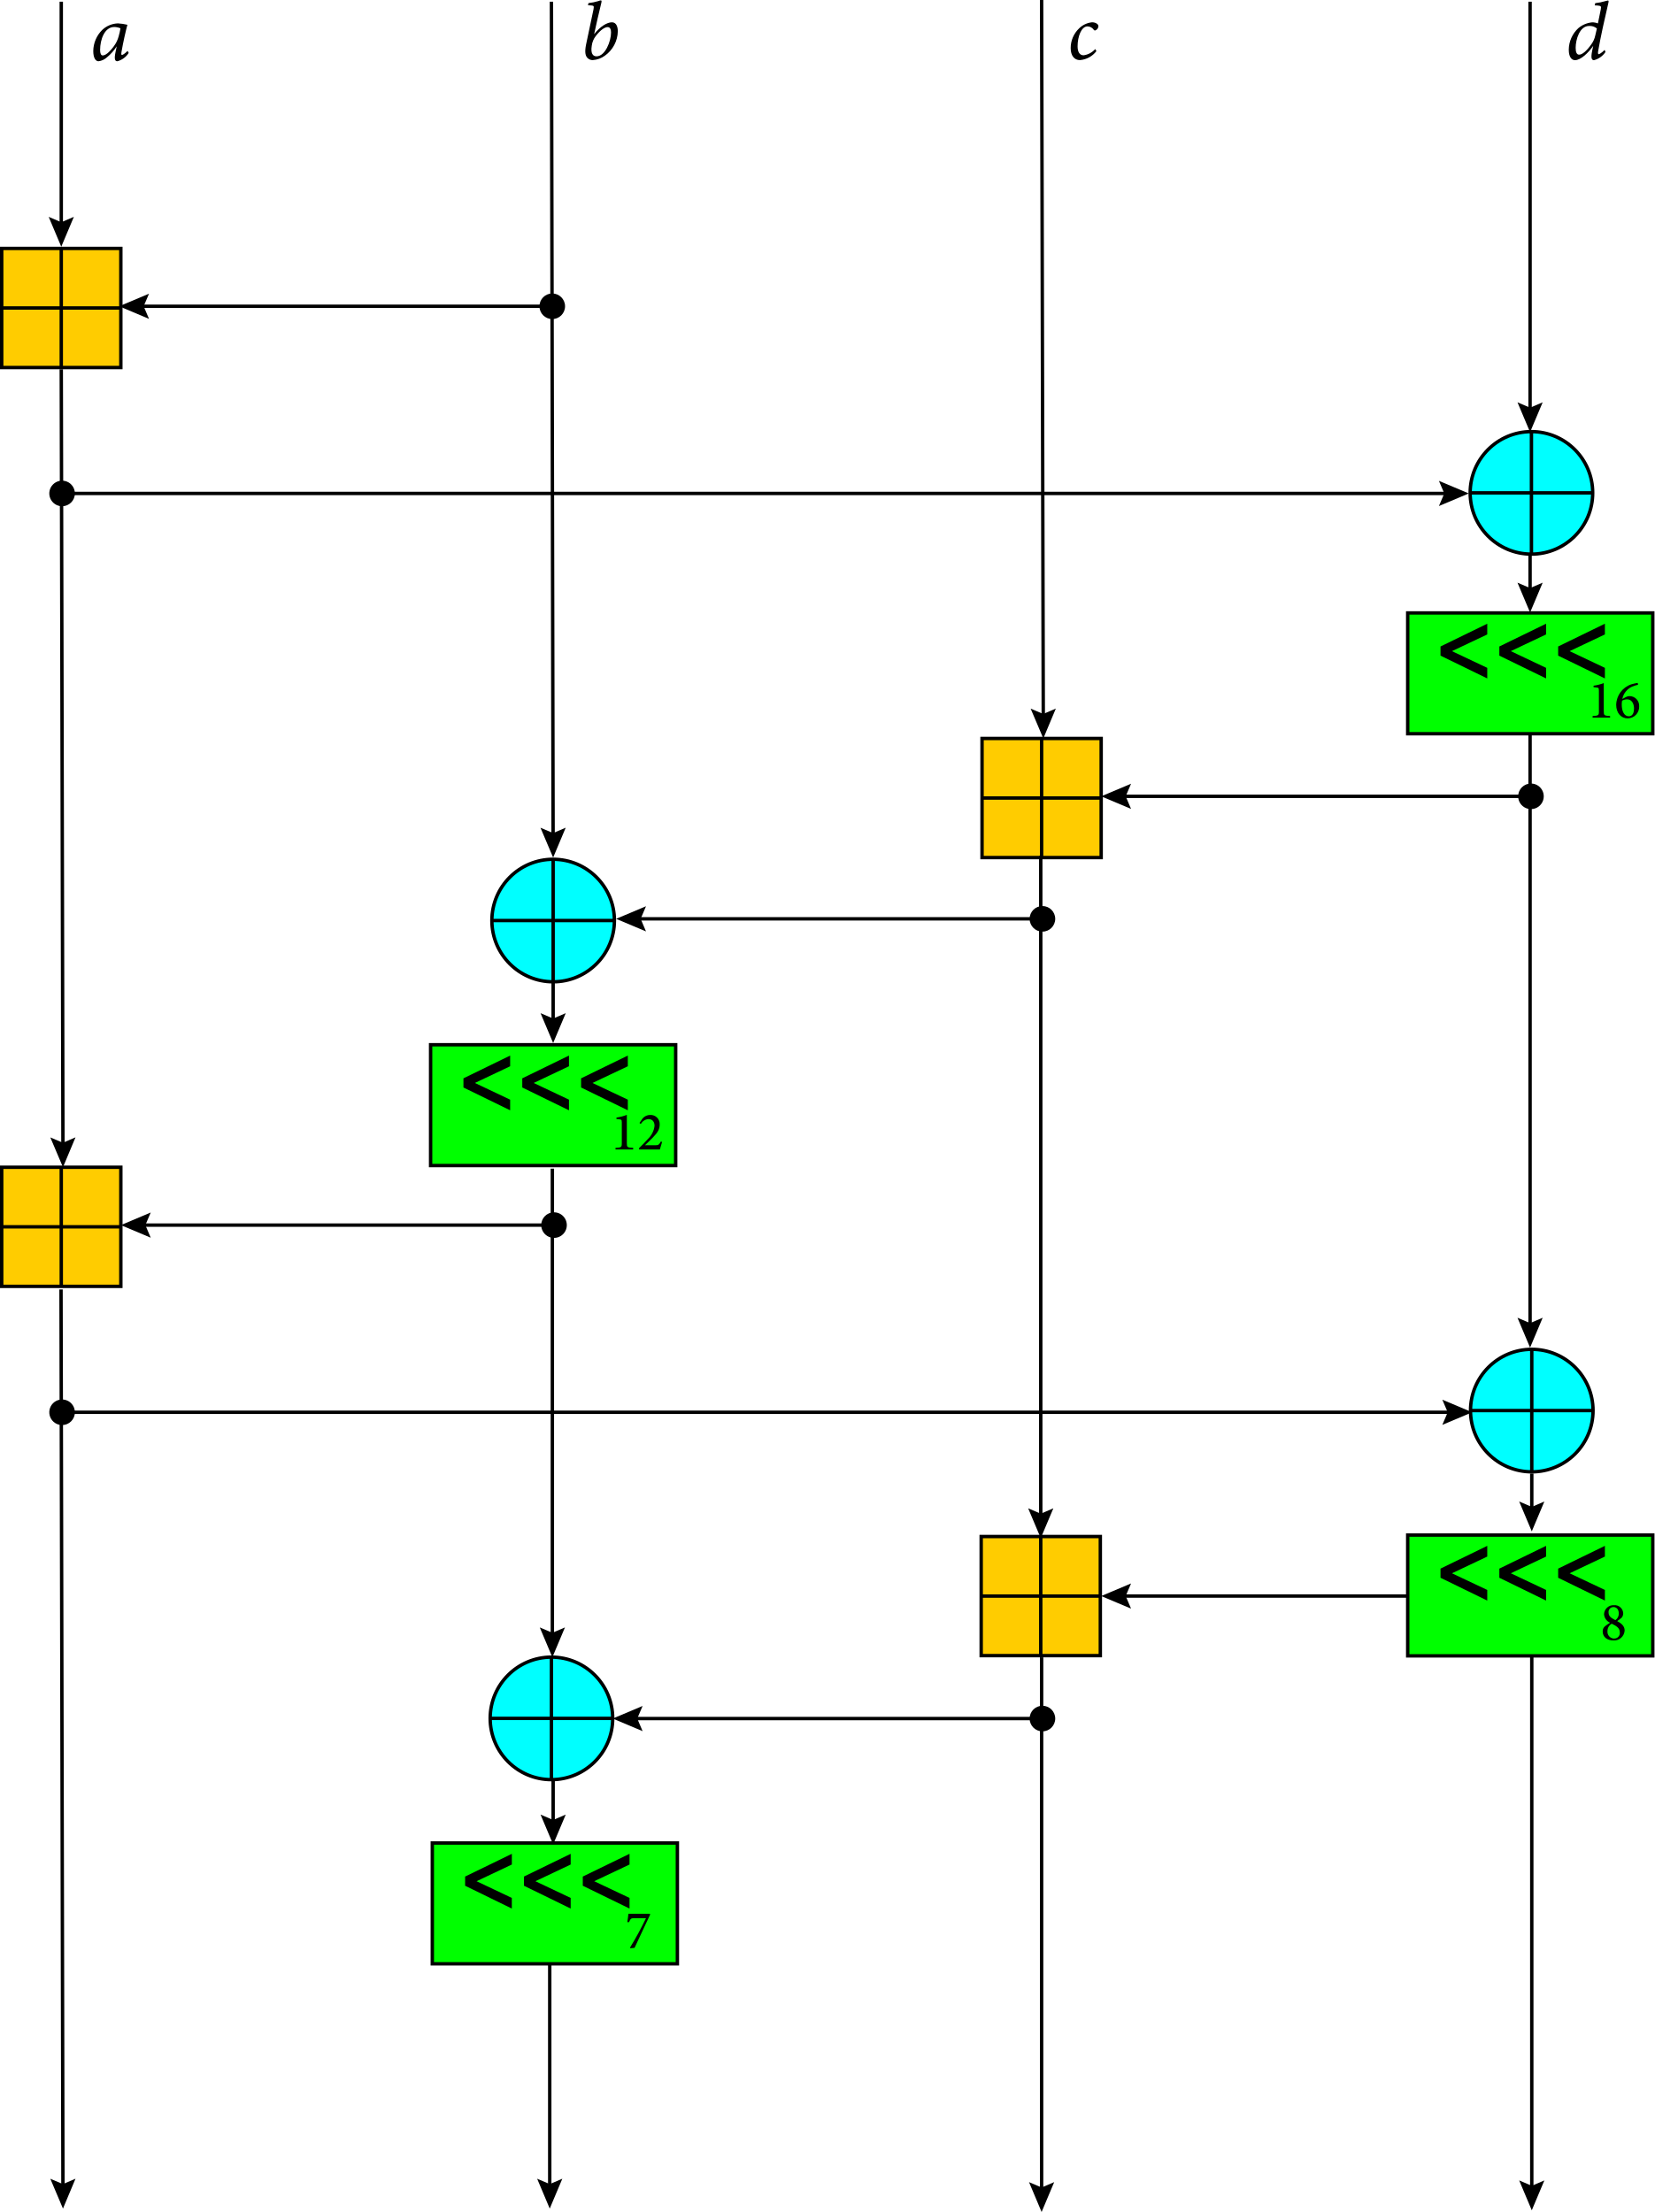
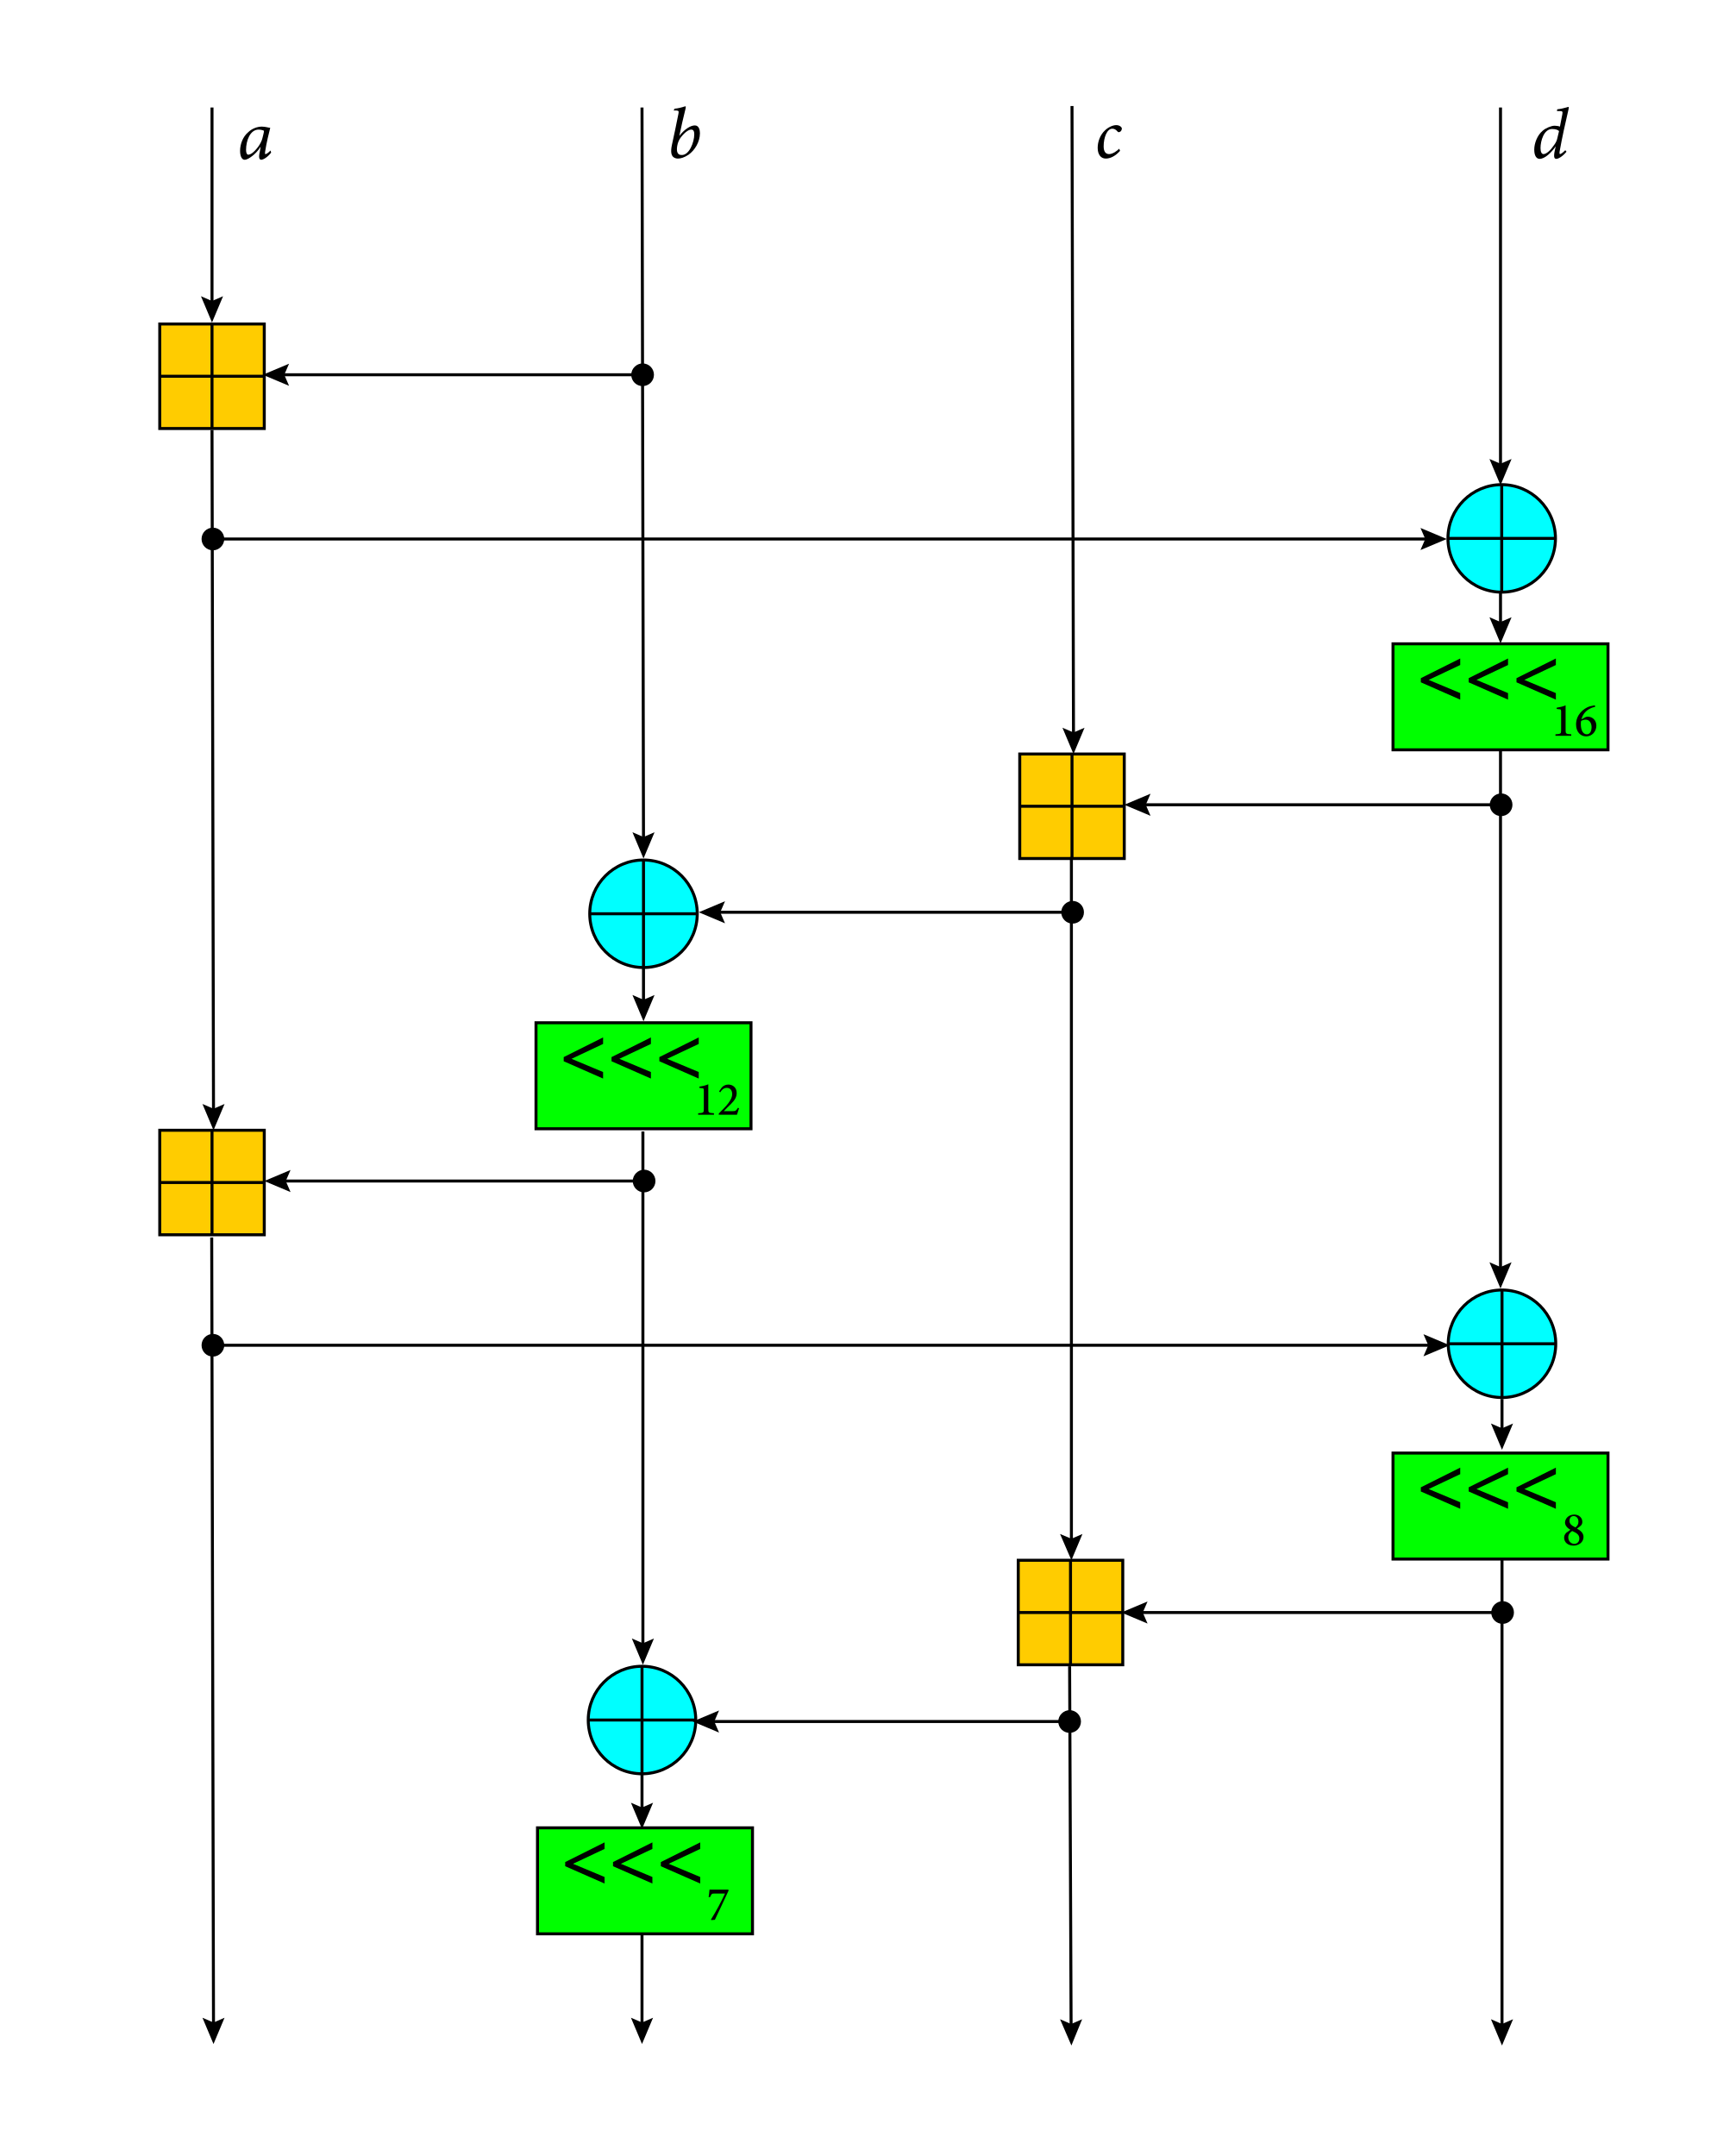
- <svg xmlns="http://www.w3.org/2000/svg" viewBox="0 0 486.05 650">
-   <defs>
-     <style>.a{fill:#fc0;}.b{fill:none;}.b,.c,.d{stroke:#000;stroke-miterlimit:10;}.c{fill:aqua;}.d{fill:lime;}</style>
-   </defs>
-   <rect class="a" x="0.5" y="73" width="35" height="35" />
-   <path d="M88,109v34H54V109H88m1-1H53v36H89V108Z" transform="translate(-53 -35.5)" />
-   <line class="b" x1="0.5" y1="90.5" x2="35.5" y2="90.5" />
-   <line class="b" x1="18" y1="73" x2="18" y2="108" />
-   <line class="b" x1="18" y1="0.5" x2="18" y2="66.53" />
-   <polygon points="14.3 63.72 18 65.3 21.7 63.72 18 72.5 14.3 63.72" />
-   <path d="M90.81,51.05a5.65,5.65,0,0,1-3.33,2.45c-.67,0-1-.55-.53-2.74l.34-1.65a13.53,13.53,0,0,1-2.88,3.24,4.42,4.42,0,0,1-2.48,1.15c-.84,0-1.53-1-1.53-3a8.87,8.87,0,0,1,2.66-6.24,7.07,7.07,0,0,1,4.59-1.89,15.8,15.8,0,0,1,2.78.41C90,44.31,89.16,48,88.7,50.72c-.12.67-.07.93.12.93s.79-.31,1.66-1.2Zm-4.34-2a8.4,8.4,0,0,0,1.39-2.88,21,21,0,0,0,.53-2.35,4.79,4.79,0,0,0-1.82-.39c-2.84,0-4.16,3.65-4.16,6.77,0,1,.27,1.59.75,1.59C83.9,51.8,85,51.05,86.47,49.06Z" transform="translate(-53 -35.5)" />
-   <line class="b" x1="162" y1="0.5" x2="162.49" y2="246.03" />
-   <polygon points="158.78 243.23 162.49 244.8 166.19 243.22 162.5 252 158.78 243.23" />
-   <circle class="c" cx="162.5" cy="270.5" r="18" />
-   <line class="b" x1="162.5" y1="252.5" x2="162.5" y2="288.5" />
-   <line class="b" x1="144.5" y1="270.5" x2="180.5" y2="270.5" />
-   <rect class="a" x="288.5" y="217" width="35" height="35" />
-   <path d="M376,253v34H342V253h34m1-1H341v36h36V252Z" transform="translate(-53 -35.5)" />
-   <line class="b" x1="288.5" y1="234.5" x2="323.5" y2="234.5" />
-   <line class="b" x1="306" y1="217" x2="306" y2="252" />
-   <line class="b" x1="306" x2="306.49" y2="211.03" />
-   <polygon points="302.78 208.23 306.48 209.8 310.18 208.21 306.5 217 302.78 208.23" />
-   <path d="M225.88,36.41a15.81,15.81,0,0,0,2.93-.6,2.22,2.22,0,0,1,.72-.2c.22,0,.24.24.12.75-.81,3.24-1.46,6.26-2.11,9.19,1.78-2.28,3.82-3.5,5.23-3.5s1.73,1.58,1.73,2.64a9,9,0,0,1-3.77,7.15,6.72,6.72,0,0,1-3.57,1.32,2.06,2.06,0,0,1-1.59-.65c-.5-.53-.89-1.46-.41-3.86.68-3.34,1.47-6.82,2.21-10.47.19-1,0-1-.69-1.08-.27,0-.7-.05-.94-.05Zm6.63,8.64c0-.87-.24-1.59-1-1.59s-2,.7-3.48,2.62a5.73,5.73,0,0,0-1.18,2.83c-.38,2.33.34,3.14,1.39,3.14C230.8,52.05,232.51,47.61,232.51,45.05Z" transform="translate(-53 -35.5)" />
-   <path d="M375.1,50.52a6.72,6.72,0,0,1-4.85,2.64c-1.61,0-2.71-1.27-2.71-3.55A8,8,0,0,1,370,43.85a6.34,6.34,0,0,1,3.81-1.8c1.06,0,1.85.55,1.88,1.1a1.4,1.4,0,0,1-.82,1.25.41.41,0,0,1-.55-.15,2.28,2.28,0,0,0-1.83-1c-1.82,0-2.92,3-2.92,5.86,0,1.75.67,2.64,1.77,2.64a5.59,5.59,0,0,0,3.41-1.83Z" transform="translate(-53 -35.5)" />
-   <circle class="c" cx="449.9" cy="144.83" r="18" />
-   <line class="b" x1="449.9" y1="126.83" x2="449.9" y2="162.83" />
-   <line class="b" x1="431.9" y1="144.83" x2="467.9" y2="144.83" />
-   <line class="b" x1="18" y1="108.5" x2="18.49" y2="337.03" />
-   <polygon points="14.78 334.23 18.48 335.8 22.18 334.21 18.5 343 14.78 334.23" />
-   <rect class="a" x="0.5" y="343" width="35" height="35" />
-   <path d="M88,379v34H54V379H88m1-1H53v36H89V378Z" transform="translate(-53 -35.5)" />
-   <line class="b" x1="0.5" y1="360.5" x2="35.5" y2="360.5" />
-   <line class="b" x1="18" y1="343" x2="18" y2="378" />
-   <line class="b" x1="18.07" y1="145" x2="425.53" y2="145" />
-   <path d="M71.26,184.26A3.76,3.76,0,1,1,75,180.5,3.76,3.76,0,0,1,71.26,184.26Z" transform="translate(-53 -35.5)" />
-   <polygon points="422.72 148.7 424.3 145 422.72 141.3 431.5 145 422.72 148.7" />
-   <line class="b" x1="162.43" y1="90" x2="40.97" y2="90" />
-   <path d="M215.24,121.74a3.76,3.76,0,1,1-3.76,3.76A3.76,3.76,0,0,1,215.24,121.74Z" transform="translate(-53 -35.5)" />
-   <polygon points="43.78 86.3 42.2 90 43.78 93.7 35 90 43.78 86.3" />
-   <line class="b" x1="449.5" y1="0.5" x2="449.5" y2="121.03" />
-   <polygon points="445.8 118.22 449.5 119.8 453.2 118.22 449.5 127 445.8 118.22" />
-   <path d="M524.65,50.78a5.8,5.8,0,0,1-3.36,2.4c-.7,0-1-.57-.53-2.85l.29-1.35c-1.39,2-3.65,4.2-5.35,4.2-.94,0-1.83-.84-1.83-3.09a8.72,8.72,0,0,1,2.81-6.32,7.42,7.42,0,0,1,4-1.7,4.28,4.28,0,0,1,1.75.31l.84-4.13c.19-1,0-1-.86-1.12-.24,0-.75-.05-.92-.05l.15-.65a16.94,16.94,0,0,0,3.05-.62,3.56,3.56,0,0,1,.69-.17c.19,0,.24.21.12.72-1.1,4.73-2.23,9.72-3,14.16-.12.65,0,.91.15.91s.89-.36,1.75-1.27Zm-4.13-2.3a6.65,6.65,0,0,0,1.13-2.55l.48-2.06a3.19,3.19,0,0,0-2.31-.74c-2.76,0-3.93,4-3.93,6.43,0,1.34.36,2,1,2C517.88,51.6,519.3,50.25,520.52,48.48Z" transform="translate(-53 -35.5)" />
-   <line class="b" x1="162.5" y1="288.5" x2="162.5" y2="300.53" />
-   <polygon points="158.8 297.72 162.5 299.3 166.2 297.72 162.5 306.5 158.8 297.72" />
-   <rect class="d" x="126.5" y="307" width="72" height="35.5" />
-   <path d="M202.87,345.68v3.14l-10.36,4.91,10.36,4.91v3.12l-13.72-6.7v-2.69Z" transform="translate(-53 -35.5)" />
-   <path d="M220.15,345.68v3.14l-10.36,4.91,10.36,4.91v3.12l-13.72-6.7v-2.69Z" transform="translate(-53 -35.5)" />
-   <path d="M237.44,345.68v3.14l-10.37,4.91,10.37,4.91v3.12l-13.73-6.7v-2.69Z" transform="translate(-53 -35.5)" />
-   <path d="M233.82,373.28v-.48c1.75-.1,1.85-.2,1.85-1.39v-6.09c0-.81-.14-.85-.84-.92l-.73-.08v-.42a14,14,0,0,0,3.05-.79v8.3c0,1.21.09,1.29,1.86,1.39v.48Z" transform="translate(-53 -35.5)" />
-   <path d="M247.51,371.05c-.22.75-.5,1.62-.66,2.23h-6.11v-.4c.88-.85,1.83-1.8,2.62-2.71a6.3,6.3,0,0,0,1.93-3.83c0-1.29-.68-2-1.83-2a2.81,2.81,0,0,0-2.21,1.47l-.38-.34.93-1.34a2.92,2.92,0,0,1,2.24-1,2.65,2.65,0,0,1,2.76,2.79c0,1.34-.49,2.29-2,3.83-.67.7-1.66,1.65-2.33,2.28h3c.89,0,1.12-.08,1.67-1.09Z" transform="translate(-53 -35.5)" />
-   <rect class="d" x="413.55" y="180.11" width="72" height="35.5" />
-   <path d="M489.92,218.78v3.15l-10.37,4.91,10.37,4.91v3.11l-13.73-6.7v-2.69Z" transform="translate(-53 -35.5)" />
-   <path d="M507.2,218.78v3.15l-10.36,4.91,10.36,4.91v3.11l-13.73-6.7v-2.69Z" transform="translate(-53 -35.5)" />
-   <path d="M524.48,218.78v3.15l-10.36,4.91,10.36,4.91v3.11l-13.73-6.7v-2.69Z" transform="translate(-53 -35.5)" />
-   <path d="M520.87,246.38v-.47c1.75-.11,1.85-.21,1.85-1.4v-6.08c0-.82-.14-.86-.84-.92l-.73-.08V237a13.9,13.9,0,0,0,3-.78v8.29c0,1.21.1,1.29,1.86,1.4v.47Z" transform="translate(-53 -35.5)" />
-   <path d="M530.66,240.33a2.31,2.31,0,0,1,1-.28,2.85,2.85,0,0,1,2.89,3,3.41,3.41,0,0,1-3.37,3.55c-1.92,0-3.38-1.55-3.38-4a6.5,6.5,0,0,1,4.41-6,15.62,15.62,0,0,1,1.91-.43l.1.55a9.72,9.72,0,0,0-1.74.55,5,5,0,0,0-2.88,3.62Zm.33.67a3.15,3.15,0,0,0-1.46.4,6.08,6.08,0,0,0-.1,1.13c0,2,.75,3.45,2.05,3.45s1.56-1.3,1.56-2.36C533,242.25,532.38,241,531,241Z" transform="translate(-53 -35.5)" />
-   <line class="b" x1="449.5" y1="163" x2="449.5" y2="174.03" />
-   <polygon points="445.8 171.22 449.5 172.8 453.2 171.22 449.5 180 445.8 171.22" />
-   <line class="b" x1="449.5" y1="215.5" x2="449.5" y2="390.03" />
-   <polygon points="445.8 387.22 449.5 388.8 453.2 387.22 449.5 396 445.8 387.22" />
-   <line class="b" x1="449.93" y1="234" x2="329.47" y2="234" />
-   <path d="M502.74,265.74A3.76,3.76,0,1,1,499,269.5,3.76,3.76,0,0,1,502.74,265.74Z" transform="translate(-53 -35.5)" />
-   <polygon points="332.28 230.3 330.7 234 332.28 237.7 323.5 234 332.28 230.3" />
-   <line class="b" x1="305.75" y1="251.5" x2="305.75" y2="446.03" />
-   <polygon points="302.05 443.22 305.75 444.8 309.45 443.22 305.75 452 302.05 443.22" />
-   <line class="b" x1="306.43" y1="270" x2="186.97" y2="270" />
-   <path d="M359.24,301.74a3.76,3.76,0,1,1-3.76,3.76A3.76,3.76,0,0,1,359.24,301.74Z" transform="translate(-53 -35.5)" />
-   <polygon points="189.78 266.3 188.21 270 189.78 273.7 181 270 189.78 266.3" />
-   <line class="b" x1="162.27" y1="343.41" x2="162.27" y2="481.03" />
-   <polygon points="158.57 478.22 162.27 479.8 165.97 478.22 162.27 487 158.57 478.22" />
-   <line class="b" x1="162.93" y1="360" x2="41.47" y2="360" />
-   <path d="M215.74,391.74A3.76,3.76,0,1,1,212,395.5,3.76,3.76,0,0,1,215.74,391.74Z" transform="translate(-53 -35.5)" />
-   <polygon points="44.28 356.3 42.7 360 44.28 363.7 35.5 360 44.28 356.3" />
-   <line class="b" x1="17.93" y1="378.91" x2="18.49" y2="643.03" />
-   <polygon points="14.78 640.23 18.48 641.8 22.18 640.22 18.5 649 14.78 640.23" />
-   <line class="b" x1="18.07" y1="415" x2="426.53" y2="415" />
-   <path d="M71.26,454.26A3.76,3.76,0,1,1,75,450.5,3.76,3.76,0,0,1,71.26,454.26Z" transform="translate(-53 -35.5)" />
-   <polygon points="423.72 418.7 425.3 415 423.72 411.3 432.5 415 423.72 418.7" />
-   <circle class="c" cx="450" cy="414.5" r="18" />
-   <line class="b" x1="450" y1="396.5" x2="450" y2="432.5" />
-   <line class="b" x1="432" y1="414.5" x2="468" y2="414.5" />
-   <rect class="d" x="413.55" y="451.08" width="72" height="35.5" />
-   <path d="M489.92,489.75v3.15l-10.37,4.91,10.37,4.9v3.12l-13.73-6.7v-2.69Z" transform="translate(-53 -35.5)" />
-   <path d="M507.2,489.75v3.15l-10.36,4.91,10.36,4.9v3.12l-13.73-6.7v-2.69Z" transform="translate(-53 -35.5)" />
-   <path d="M524.48,489.75v3.15l-10.36,4.91,10.36,4.9v3.12l-13.73-6.7v-2.69Z" transform="translate(-53 -35.5)" />
-   <path d="M527.19,507.19a2.48,2.48,0,0,1,2.67,2.39,1.92,1.92,0,0,1-.46,1.28,14.26,14.26,0,0,1-1.31,1c1.11.61,2.19,1.37,2.19,2.77a3.1,3.1,0,0,1-3.29,2.92c-1.84,0-3.16-1-3.16-2.65a1.86,1.86,0,0,1,.73-1.56,16.35,16.35,0,0,1,1.44-1,2.93,2.93,0,0,1-1.77-2.51A2.75,2.75,0,0,1,527.19,507.19Zm0,9.79a1.61,1.61,0,0,0,1.67-1.83c0-1.25-1-1.86-2.37-2.52a2.41,2.41,0,0,0-1.25,2.13A2,2,0,0,0,527.19,517Zm-.21-9.24a1.43,1.43,0,0,0-1.42,1.6c0,1.15.79,1.6,2,2.24a2.25,2.25,0,0,0,1-1.93C528.58,508.29,527.77,507.74,527,507.74Z" transform="translate(-53 -35.5)" />
-   <line class="b" x1="450" y1="433" x2="450" y2="444.03" />
-   <polygon points="446.3 441.22 450 442.8 453.7 441.22 450 450 446.3 441.22" />
-   <rect class="a" x="288.25" y="451.51" width="35" height="35" />
-   <path d="M375.75,487.51v34h-34v-34h34m1-1h-36v36h36v-36Z" transform="translate(-53 -35.5)" />
-   <line class="b" x1="288.25" y1="469.01" x2="323.25" y2="469.01" />
-   <line class="b" x1="305.75" y1="451.51" x2="305.75" y2="486.51" />
-   <line class="b" x1="413.5" y1="469" x2="329.47" y2="469" />
-   <polygon points="332.28 465.3 330.7 469 332.28 472.7 323.5 469 332.28 465.3" />
-   <line class="b" x1="306" y1="487" x2="306" y2="644.03" />
-   <polygon points="302.3 641.22 306 642.8 309.7 641.22 306 650 302.3 641.22" />
-   <line class="b" x1="450" y1="486.5" x2="450" y2="643.53" />
-   <polygon points="446.3 640.72 450 642.3 453.7 640.72 450 649.5 446.3 640.72" />
-   <circle class="c" cx="162" cy="504.95" r="18" />
-   <line class="b" x1="162" y1="486.95" x2="162" y2="522.95" />
-   <line class="b" x1="144" y1="504.95" x2="180" y2="504.95" />
-   <line class="b" x1="306.43" y1="505" x2="185.97" y2="505" />
-   <path d="M359.24,536.74a3.76,3.76,0,1,1-3.76,3.76A3.76,3.76,0,0,1,359.24,536.74Z" transform="translate(-53 -35.5)" />
-   <polygon points="188.78 501.3 187.21 505 188.78 508.7 180 505 188.78 501.3" />
-   <rect class="d" x="127" y="541.57" width="72" height="35.5" />
-   <path d="M203.37,580.25v3.14L193,588.3l10.36,4.91v3.12l-13.72-6.7v-2.7Z" transform="translate(-53 -35.5)" />
-   <path d="M220.65,580.25v3.14l-10.36,4.91,10.36,4.91v3.12l-13.72-6.7v-2.7Z" transform="translate(-53 -35.5)" />
-   <path d="M237.94,580.25v3.14l-10.37,4.91,10.37,4.91v3.12l-13.73-6.7v-2.7Z" transform="translate(-53 -35.5)" />
-   <path d="M244,598.09c-1.54,3.24-3.05,6.48-4.58,9.78l-1.23.13-.11-.19a94.31,94.31,0,0,0,4.7-8.65h-3.42c-1,0-1.12.14-1.56,1.17h-.52c.18-1,.25-1.76.33-2.46h6.29Z" transform="translate(-53 -35.5)" />
-   <line class="b" x1="162.5" y1="523" x2="162.5" y2="536.03" />
-   <polygon points="158.8 533.22 162.5 534.8 166.2 533.22 162.5 542 158.8 533.22" />
-   <line class="b" x1="161.5" y1="577" x2="161.5" y2="643.03" />
-   <polygon points="157.8 640.22 161.5 641.8 165.2 640.22 161.5 649 157.8 640.22" />
+ <svg xmlns="http://www.w3.org/2000/svg" version="1.1" id="Layer_1" x="0px" y="0px" viewBox="0 0 575 722" style="enable-background:new 0 0 575 722;" xml:space="preserve">
+   <style type="text/css">
+ 	.st0{fill:#FFCC00;}
+ 	.st1{fill:none;stroke:#000000;stroke-miterlimit:10;}
+ 	.st2{fill:#00FFFF;stroke:#000000;stroke-miterlimit:10;}
+ 	.st3{fill:#00FF00;stroke:#000000;stroke-miterlimit:10;}
+ 	.st4{font-family:'Futura-Medium';}
+ 	.st5{font-size:28px;}
+ </style>
+   <g>
+     <g>
+       <rect x="53.5" y="108.5" class="st0" width="35" height="35" />
+       <path d="M88,109v34H54v-34H88 M89,108H53v36h36V108L89,108z" />
+     </g>
+     <g>
+       <g>
+         <line class="st1" x1="53.5" y1="126" x2="88.5" y2="126" />
+       </g>
+       <line class="st1" x1="71" y1="108.5" x2="71" y2="143.5" />
+     </g>
+   </g>
+   <g>
+     <g>
+       <line class="st1" x1="71" y1="36" x2="71" y2="102" />
+       <g>
+         <polygon points="67.3,99.2 71,100.8 74.7,99.2 71,108    " />
+       </g>
+     </g>
+   </g>
+   <g>
+     <g>
+       <path d="M90.8,51.1c-1.2,1.6-2.7,2.4-3.3,2.4s-1-0.6-0.5-2.7l0.3-1.7c-0.9,1.5-2.2,2.7-2.9,3.2c-0.8,0.6-1.7,1.2-2.5,1.2    c-0.8,0-1.5-1-1.5-3c0-2.3,1-4.8,2.7-6.2c1.2-1.2,3-1.9,4.6-1.9c1.2,0,2.3,0.4,2.8,0.4c-0.4,1.5-1.3,5.2-1.7,7.9    c-0.1,0.7-0.1,0.9,0.1,0.9c0.3,0,0.8-0.3,1.7-1.2L90.8,51.1z M86.5,49.1c0.5-0.7,1.2-1.9,1.4-2.9c0.2-0.9,0.5-1.8,0.5-2.4    c-0.3-0.2-1.1-0.4-1.8-0.4c-2.8,0-4.2,3.6-4.2,6.8c0,1,0.3,1.6,0.7,1.6C83.9,51.8,85,51.1,86.5,49.1z" />
+     </g>
+   </g>
+   <g>
+     <g>
+       <line class="st1" x1="215" y1="36" x2="215.5" y2="281.5" />
+       <g>
+         <polygon points="211.8,278.7 215.5,280.3 219.2,278.7 215.5,287.5    " />
+       </g>
+     </g>
+   </g>
+   <g>
+     <circle class="st2" cx="215.5" cy="306" r="18" />
+     <line class="st1" x1="215.5" y1="288" x2="215.5" y2="324" />
+     <line class="st1" x1="197.5" y1="306" x2="233.5" y2="306" />
+   </g>
+   <g>
+     <g>
+       <rect x="341.5" y="252.5" class="st0" width="35" height="35" />
+       <path d="M376,253v34h-34v-34H376 M377,252h-36v36h36V252L377,252z" />
+     </g>
+     <g>
+       <g>
+         <line class="st1" x1="341.5" y1="270" x2="376.5" y2="270" />
+       </g>
+       <line class="st1" x1="359" y1="252.5" x2="359" y2="287.5" />
+     </g>
+   </g>
+   <g>
+     <g>
+       <line class="st1" x1="359" y1="35.5" x2="359.5" y2="246.5" />
+       <g>
+         <polygon points="355.8,243.7 359.5,245.3 363.2,243.7 359.5,252.5    " />
+       </g>
+     </g>
+   </g>
+   <g>
+     <g>
+       <path d="M225.9,36.4c1.2-0.1,2.2-0.4,2.9-0.6c0.4-0.1,0.6-0.2,0.7-0.2c0.2,0,0.2,0.2,0.1,0.7c-0.8,3.2-1.5,6.3-2.1,9.2    c1.8-2.3,3.8-3.5,5.2-3.5c1.4,0,1.7,1.6,1.7,2.6c0,2.9-1.7,5.7-3.8,7.2c-1.5,1-2.7,1.3-3.6,1.3c-0.6,0-1.2-0.2-1.6-0.6    c-0.5-0.5-0.9-1.5-0.4-3.9c0.7-3.3,1.5-6.8,2.2-10.5c0.2-1,0-1-0.7-1.1c-0.3,0-0.7,0-0.9,0L225.9,36.4z M232.5,45    c0-0.9-0.2-1.6-1-1.6c-0.8,0-2,0.7-3.5,2.6c-0.6,0.8-1,1.7-1.2,2.8c-0.4,2.3,0.3,3.1,1.4,3.1C230.8,52.1,232.5,47.6,232.5,45z" />
+     </g>
+   </g>
+   <g>
+     <g>
+       <path d="M375.1,50.5c-1.5,1.7-3.2,2.6-4.8,2.6c-1.6,0-2.7-1.3-2.7-3.6c0-2,0.8-4.3,2.4-5.8c1.1-1.1,2.7-1.8,3.8-1.8    c1.1,0,1.8,0.6,1.9,1.1c0,0.5-0.3,1.1-0.8,1.2c-0.2,0.1-0.4,0.1-0.6-0.1c-0.6-0.7-1.1-1-1.8-1c-1.8,0-2.9,3-2.9,5.9    c0,1.8,0.7,2.6,1.8,2.6c1.3,0,2.7-1.1,3.4-1.8L375.1,50.5z" />
+     </g>
+   </g>
+   <g>
+     <circle class="st2" cx="502.9" cy="180.3" r="18" />
+     <line class="st1" x1="502.9" y1="162.3" x2="502.9" y2="198.3" />
+     <line class="st1" x1="484.9" y1="180.3" x2="520.9" y2="180.3" />
+   </g>
+   <g>
+     <g>
+       <line class="st1" x1="71" y1="144" x2="71.5" y2="372.5" />
+       <g>
+         <polygon points="67.8,369.7 71.5,371.3 75.2,369.7 71.5,378.5    " />
+       </g>
+     </g>
+   </g>
+   <g>
+     <g>
+       <rect x="53.5" y="378.5" class="st0" width="35" height="35" />
+       <path d="M88,379v34H54v-34H88 M89,378H53v36h36V378L89,378z" />
+     </g>
+     <g>
+       <g>
+         <line class="st1" x1="53.5" y1="396" x2="88.5" y2="396" />
+       </g>
+       <line class="st1" x1="71" y1="378.5" x2="71" y2="413.5" />
+     </g>
+   </g>
+   <g>
+     <g>
+       <line class="st1" x1="71.1" y1="180.5" x2="478.5" y2="180.5" />
+       <g>
+         <path d="M71.3,184.3c-2.1,0-3.8-1.7-3.8-3.8s1.7-3.8,3.8-3.8c2.1,0,3.8,1.7,3.8,3.8S73.3,184.3,71.3,184.3z" />
+       </g>
+       <g>
+         <polygon points="475.7,184.2 477.3,180.5 475.7,176.8 484.5,180.5    " />
+       </g>
+     </g>
+   </g>
+   <g>
+     <g>
+       <line class="st1" x1="215.4" y1="125.5" x2="94" y2="125.5" />
+       <g>
+         <path d="M215.2,121.7c2.1,0,3.8,1.7,3.8,3.8s-1.7,3.8-3.8,3.8c-2.1,0-3.8-1.7-3.8-3.8S213.2,121.7,215.2,121.7z" />
+       </g>
+       <g>
+         <polygon points="96.8,121.8 95.2,125.5 96.8,129.2 88,125.5    " />
+       </g>
+     </g>
+   </g>
+   <g>
+     <g>
+       <line class="st1" x1="502.5" y1="36" x2="502.5" y2="156.5" />
+       <g>
+         <polygon points="498.8,153.7 502.5,155.3 506.2,153.7 502.5,162.5    " />
+       </g>
+     </g>
+   </g>
+   <g>
+     <g>
+       <path d="M524.6,50.8c-1.2,1.5-2.7,2.4-3.4,2.4c-0.7,0-1-0.6-0.5-2.9L521,49c-1.4,2-3.6,4.2-5.4,4.2c-0.9,0-1.8-0.8-1.8-3.1    c0-2.1,1-4.8,2.8-6.3c1-0.9,2.9-1.7,4-1.7c0.6,0,1.3,0.1,1.8,0.3l0.8-4.1c0.2-1,0-1.1-0.9-1.1c-0.2,0-0.7,0-0.9,0l0.1-0.6    c1.1-0.1,2.3-0.4,3-0.6c0.4-0.1,0.6-0.2,0.7-0.2c0.2,0,0.2,0.2,0.1,0.7c-1.1,4.7-2.2,9.7-3,14.2c-0.1,0.6,0,0.9,0.1,0.9    c0.3,0,0.9-0.4,1.8-1.3L524.6,50.8z M520.5,48.5c0.5-0.7,0.9-1.4,1.1-2.5l0.5-2.1c-0.3-0.4-1.2-0.7-2.3-0.7c-2.8,0-3.9,4-3.9,6.4    c0,1.3,0.4,2,1,2C517.9,51.6,519.3,50.3,520.5,48.5z" />
+     </g>
+   </g>
+   <g>
+     <g>
+       <line class="st1" x1="215.5" y1="324" x2="215.5" y2="336" />
+       <g>
+         <polygon points="211.8,333.2 215.5,334.8 219.2,333.2 215.5,342    " />
+       </g>
+     </g>
+   </g>
+   <g>
+     <rect x="179.5" y="342.5" class="st3" width="72" height="35.5" />
+     <text transform="matrix(1 0 0 1 187.3691 364.4375)" class="st4 st5">&lt;&lt;&lt;</text>
+     <g>
+       <g>
+         <path d="M233.8,373.3v-0.5c1.8-0.1,1.9-0.2,1.9-1.4v-6.1c0-0.8-0.1-0.9-0.8-0.9l-0.7-0.1v-0.4c1.1-0.2,2.2-0.4,3-0.8v8.3     c0,1.2,0.1,1.3,1.9,1.4v0.5H233.8z" />
+         <path d="M247.5,371.1c-0.2,0.7-0.5,1.6-0.7,2.2h-6.1v-0.4c0.9-0.9,1.8-1.8,2.6-2.7c1-1.2,1.9-2.5,1.9-3.8c0-1.3-0.7-2.1-1.8-2.1     c-1.1,0-1.8,0.8-2.2,1.5l-0.4-0.3l0.9-1.3c0.5-0.6,1.3-1,2.2-1c1.5,0,2.8,1,2.8,2.8c0,1.3-0.5,2.3-2,3.8     c-0.7,0.7-1.7,1.6-2.3,2.3c0.1,0,2.9,0,3,0c0.9,0,1.1-0.1,1.7-1.1L247.5,371.1z" />
+       </g>
+     </g>
+   </g>
+   <g>
+     <rect x="466.5" y="215.6" class="st3" width="72" height="35.5" />
+     <text transform="matrix(1 0 0 1 474.4142 237.5423)" class="st4 st5">&lt;&lt;&lt;</text>
+     <g>
+       <g>
+         <path d="M520.9,246.4v-0.5c1.8-0.1,1.9-0.2,1.9-1.4v-6.1c0-0.8-0.1-0.9-0.8-0.9l-0.7-0.1V237c1.1-0.2,2.2-0.4,3-0.8v8.3     c0,1.2,0.1,1.3,1.9,1.4v0.5H520.9z" />
+         <path d="M530.7,240.3c0.3-0.2,0.7-0.3,1-0.3c1.7,0,2.9,1.3,2.9,3c0,1.9-1.4,3.6-3.4,3.6c-1.9,0-3.4-1.5-3.4-4     c0-3.3,2.5-5.3,4.4-6c0.4-0.1,1.2-0.3,1.9-0.4l0.1,0.5c-0.5,0.1-1.2,0.3-1.7,0.6c-0.9,0.4-2.4,1.5-2.9,3.6L530.7,240.3z M531,241     c-0.6,0-1.1,0.2-1.5,0.4c-0.1,0.3-0.1,0.7-0.1,1.1c0,2,0.7,3.4,2,3.4c1.2,0,1.6-1.3,1.6-2.4C533,242.3,532.4,241,531,241z" />
+       </g>
+     </g>
+   </g>
+   <g>
+     <g>
+       <line class="st1" x1="502.5" y1="198.5" x2="502.5" y2="209.5" />
+       <g>
+         <polygon points="498.8,206.7 502.5,208.3 506.2,206.7 502.5,215.5    " />
+       </g>
+     </g>
+   </g>
+   <g>
+     <g>
+       <line class="st1" x1="502.5" y1="251" x2="502.5" y2="425.5" />
+       <g>
+         <polygon points="498.8,422.7 502.5,424.3 506.2,422.7 502.5,431.5    " />
+       </g>
+     </g>
+   </g>
+   <g>
+     <g>
+       <line class="st1" x1="502.9" y1="269.5" x2="382.5" y2="269.5" />
+       <g>
+         <path d="M502.7,265.7c2.1,0,3.8,1.7,3.8,3.8s-1.7,3.8-3.8,3.8c-2.1,0-3.8-1.7-3.8-3.8S500.7,265.7,502.7,265.7z" />
+       </g>
+       <g>
+         <polygon points="385.3,265.8 383.7,269.5 385.3,273.2 376.5,269.5    " />
+       </g>
+     </g>
+   </g>
+   <g>
+     <g>
+       <line class="st1" x1="358.8" y1="287" x2="358.8" y2="516.5" />
+       <g>
+         <polygon points="355,513.7 358.8,515.3 362.5,513.7 358.8,522.5    " />
+       </g>
+     </g>
+   </g>
+   <g>
+     <g>
+       <line class="st1" x1="359.4" y1="305.5" x2="240" y2="305.5" />
+       <g>
+         <path d="M359.2,301.7c2.1,0,3.8,1.7,3.8,3.8s-1.7,3.8-3.8,3.8c-2.1,0-3.8-1.7-3.8-3.8S357.2,301.7,359.2,301.7z" />
+       </g>
+       <g>
+         <polygon points="242.8,301.8 241.2,305.5 242.8,309.2 234,305.5    " />
+       </g>
+     </g>
+   </g>
+   <g>
+     <g>
+       <line class="st1" x1="215.3" y1="378.9" x2="215.3" y2="551.5" />
+       <g>
+         <polygon points="211.6,548.7 215.3,550.3 219,548.7 215.3,557.5    " />
+       </g>
+     </g>
+   </g>
+   <g>
+     <g>
+       <line class="st1" x1="215.9" y1="395.5" x2="94.5" y2="395.5" />
+       <g>
+         <path d="M215.7,391.7c2.1,0,3.8,1.7,3.8,3.8s-1.7,3.8-3.8,3.8c-2.1,0-3.8-1.7-3.8-3.8S213.7,391.7,215.7,391.7z" />
+       </g>
+       <g>
+         <polygon points="97.3,391.8 95.7,395.5 97.3,399.2 88.5,395.5    " />
+       </g>
+     </g>
+   </g>
+   <g>
+     <g>
+       <line class="st1" x1="70.9" y1="414.4" x2="71.5" y2="678.5" />
+       <g>
+         <polygon points="67.8,675.7 71.5,677.3 75.2,675.7 71.5,684.5    " />
+       </g>
+     </g>
+   </g>
+   <g>
+     <g>
+       <line class="st1" x1="71.1" y1="450.5" x2="479.5" y2="450.5" />
+       <g>
+         <path d="M71.3,454.3c-2.1,0-3.8-1.7-3.8-3.8s1.7-3.8,3.8-3.8c2.1,0,3.8,1.7,3.8,3.8S73.3,454.3,71.3,454.3z" />
+       </g>
+       <g>
+         <polygon points="476.7,454.2 478.3,450.5 476.7,446.8 485.5,450.5    " />
+       </g>
+     </g>
+   </g>
+   <g>
+     <circle class="st2" cx="503" cy="450" r="18" />
+     <line class="st1" x1="503" y1="432" x2="503" y2="468" />
+     <line class="st1" x1="485" y1="450" x2="521" y2="450" />
+   </g>
+   <g>
+     <rect x="466.5" y="486.6" class="st3" width="72" height="35.5" />
+     <text transform="matrix(1 0 0 1 474.4142 508.5118)" class="st4 st5">&lt;&lt;&lt;</text>
+     <g>
+       <g>
+         <path d="M527.2,507.2c1.6,0,2.7,1.1,2.7,2.4c0,0.5-0.1,0.9-0.5,1.3c-0.2,0.2-0.6,0.5-1.3,1c1.1,0.6,2.2,1.4,2.2,2.8     c0,1.9-1.8,2.9-3.3,2.9c-1.8,0-3.2-1-3.2-2.7c0-0.8,0.4-1.2,0.7-1.6c0.3-0.2,0.9-0.6,1.4-1c-1-0.6-1.8-1.4-1.8-2.5     C524.2,508.4,525.4,507.2,527.2,507.2z M527.2,517c1,0,1.7-0.7,1.7-1.8c0-1.3-1-1.9-2.4-2.5c-0.8,0.5-1.3,1.2-1.3,2.1     C525.2,516.2,526.2,517,527.2,517z M527,507.7c-0.9,0-1.4,0.7-1.4,1.6c0,1.1,0.8,1.6,2,2.2c0.6-0.5,1-1,1-1.9     C528.6,508.3,527.8,507.7,527,507.7z" />
+       </g>
+     </g>
+   </g>
+   <g>
+     <g>
+       <line class="st1" x1="503" y1="468.5" x2="503" y2="479.5" />
+       <g>
+         <polygon points="499.3,476.7 503,478.3 506.7,476.7 503,485.5    " />
+       </g>
+     </g>
+   </g>
+   <g>
+     <g>
+       <rect x="341" y="522.5" class="st0" width="35" height="35" />
+       <path d="M375.5,523v34h-34v-34H375.5 M376.5,522h-36v36h36V522L376.5,522z" />
+     </g>
+     <g>
+       <g>
+         <line class="st1" x1="341" y1="540" x2="376" y2="540" />
+       </g>
+       <line class="st1" x1="358.5" y1="522.5" x2="358.5" y2="557.5" />
+     </g>
+   </g>
+   <g>
+     <g>
+       <line class="st1" x1="503.4" y1="540" x2="381.5" y2="540" />
+       <g>
+         <path d="M503.2,536.2c2.1,0,3.8,1.7,3.8,3.8s-1.7,3.8-3.8,3.8c-2.1,0-3.8-1.7-3.8-3.8S501.2,536.2,503.2,536.2z" />
+       </g>
+       <g>
+         <polygon points="384.3,536.3 382.7,540 384.3,543.7 375.5,540    " />
+       </g>
+     </g>
+   </g>
+   <g>
+     <g>
+       <line class="st1" x1="358.2" y1="558" x2="358.7" y2="679" />
+       <g>
+         <polygon points="355,676.2 358.7,677.8 362.4,676.2 358.8,685    " />
+       </g>
+     </g>
+   </g>
+   <g>
+     <g>
+       <line class="st1" x1="503" y1="522" x2="503" y2="679" />
+       <g>
+         <polygon points="499.3,676.2 503,677.8 506.7,676.2 503,685    " />
+       </g>
+     </g>
+   </g>
+   <g>
+     <circle class="st2" cx="215" cy="576" r="18" />
+     <line class="st1" x1="215" y1="558" x2="215" y2="594" />
+     <line class="st1" x1="197" y1="576" x2="233" y2="576" />
+   </g>
+   <g>
+     <g>
+       <line class="st1" x1="358.4" y1="576.5" x2="238" y2="576.5" />
+       <g>
+         <path d="M358.2,572.7c2.1,0,3.8,1.7,3.8,3.8s-1.7,3.8-3.8,3.8c-2.1,0-3.8-1.7-3.8-3.8S356.2,572.7,358.2,572.7z" />
+       </g>
+       <g>
+         <polygon points="240.8,572.8 239.2,576.5 240.8,580.2 232,576.5    " />
+       </g>
+     </g>
+   </g>
+   <g>
+     <rect x="180" y="612.1" class="st3" width="72" height="35.5" />
+     <text transform="matrix(1 0 0 1 187.8691 634.0054)" class="st4 st5">&lt;&lt;&lt;</text>
+     <g>
+       <g>
+         <path d="M244,633.1c-1.5,3.2-3,6.5-4.6,9.8l-1.2,0.1l-0.1-0.2c1.7-2.7,3.4-5.9,4.7-8.7h-3.4c-1.1,0-1.1,0.1-1.6,1.2h-0.5     c0.2-1,0.2-1.8,0.3-2.5h6.3L244,633.1z" />
+       </g>
+     </g>
+   </g>
+   <g>
+     <g>
+       <line class="st1" x1="215" y1="593.5" x2="215" y2="606.5" />
+       <g>
+         <polygon points="211.3,603.7 215,605.3 218.7,603.7 215,612.5    " />
+       </g>
+     </g>
+   </g>
+   <g>
+     <g>
+       <line class="st1" x1="215" y1="647.5" x2="215" y2="678.5" />
+       <g>
+         <polygon points="211.3,675.7 215,677.3 218.7,675.7 215,684.5    " />
+       </g>
+     </g>
+   </g>
</svg>
